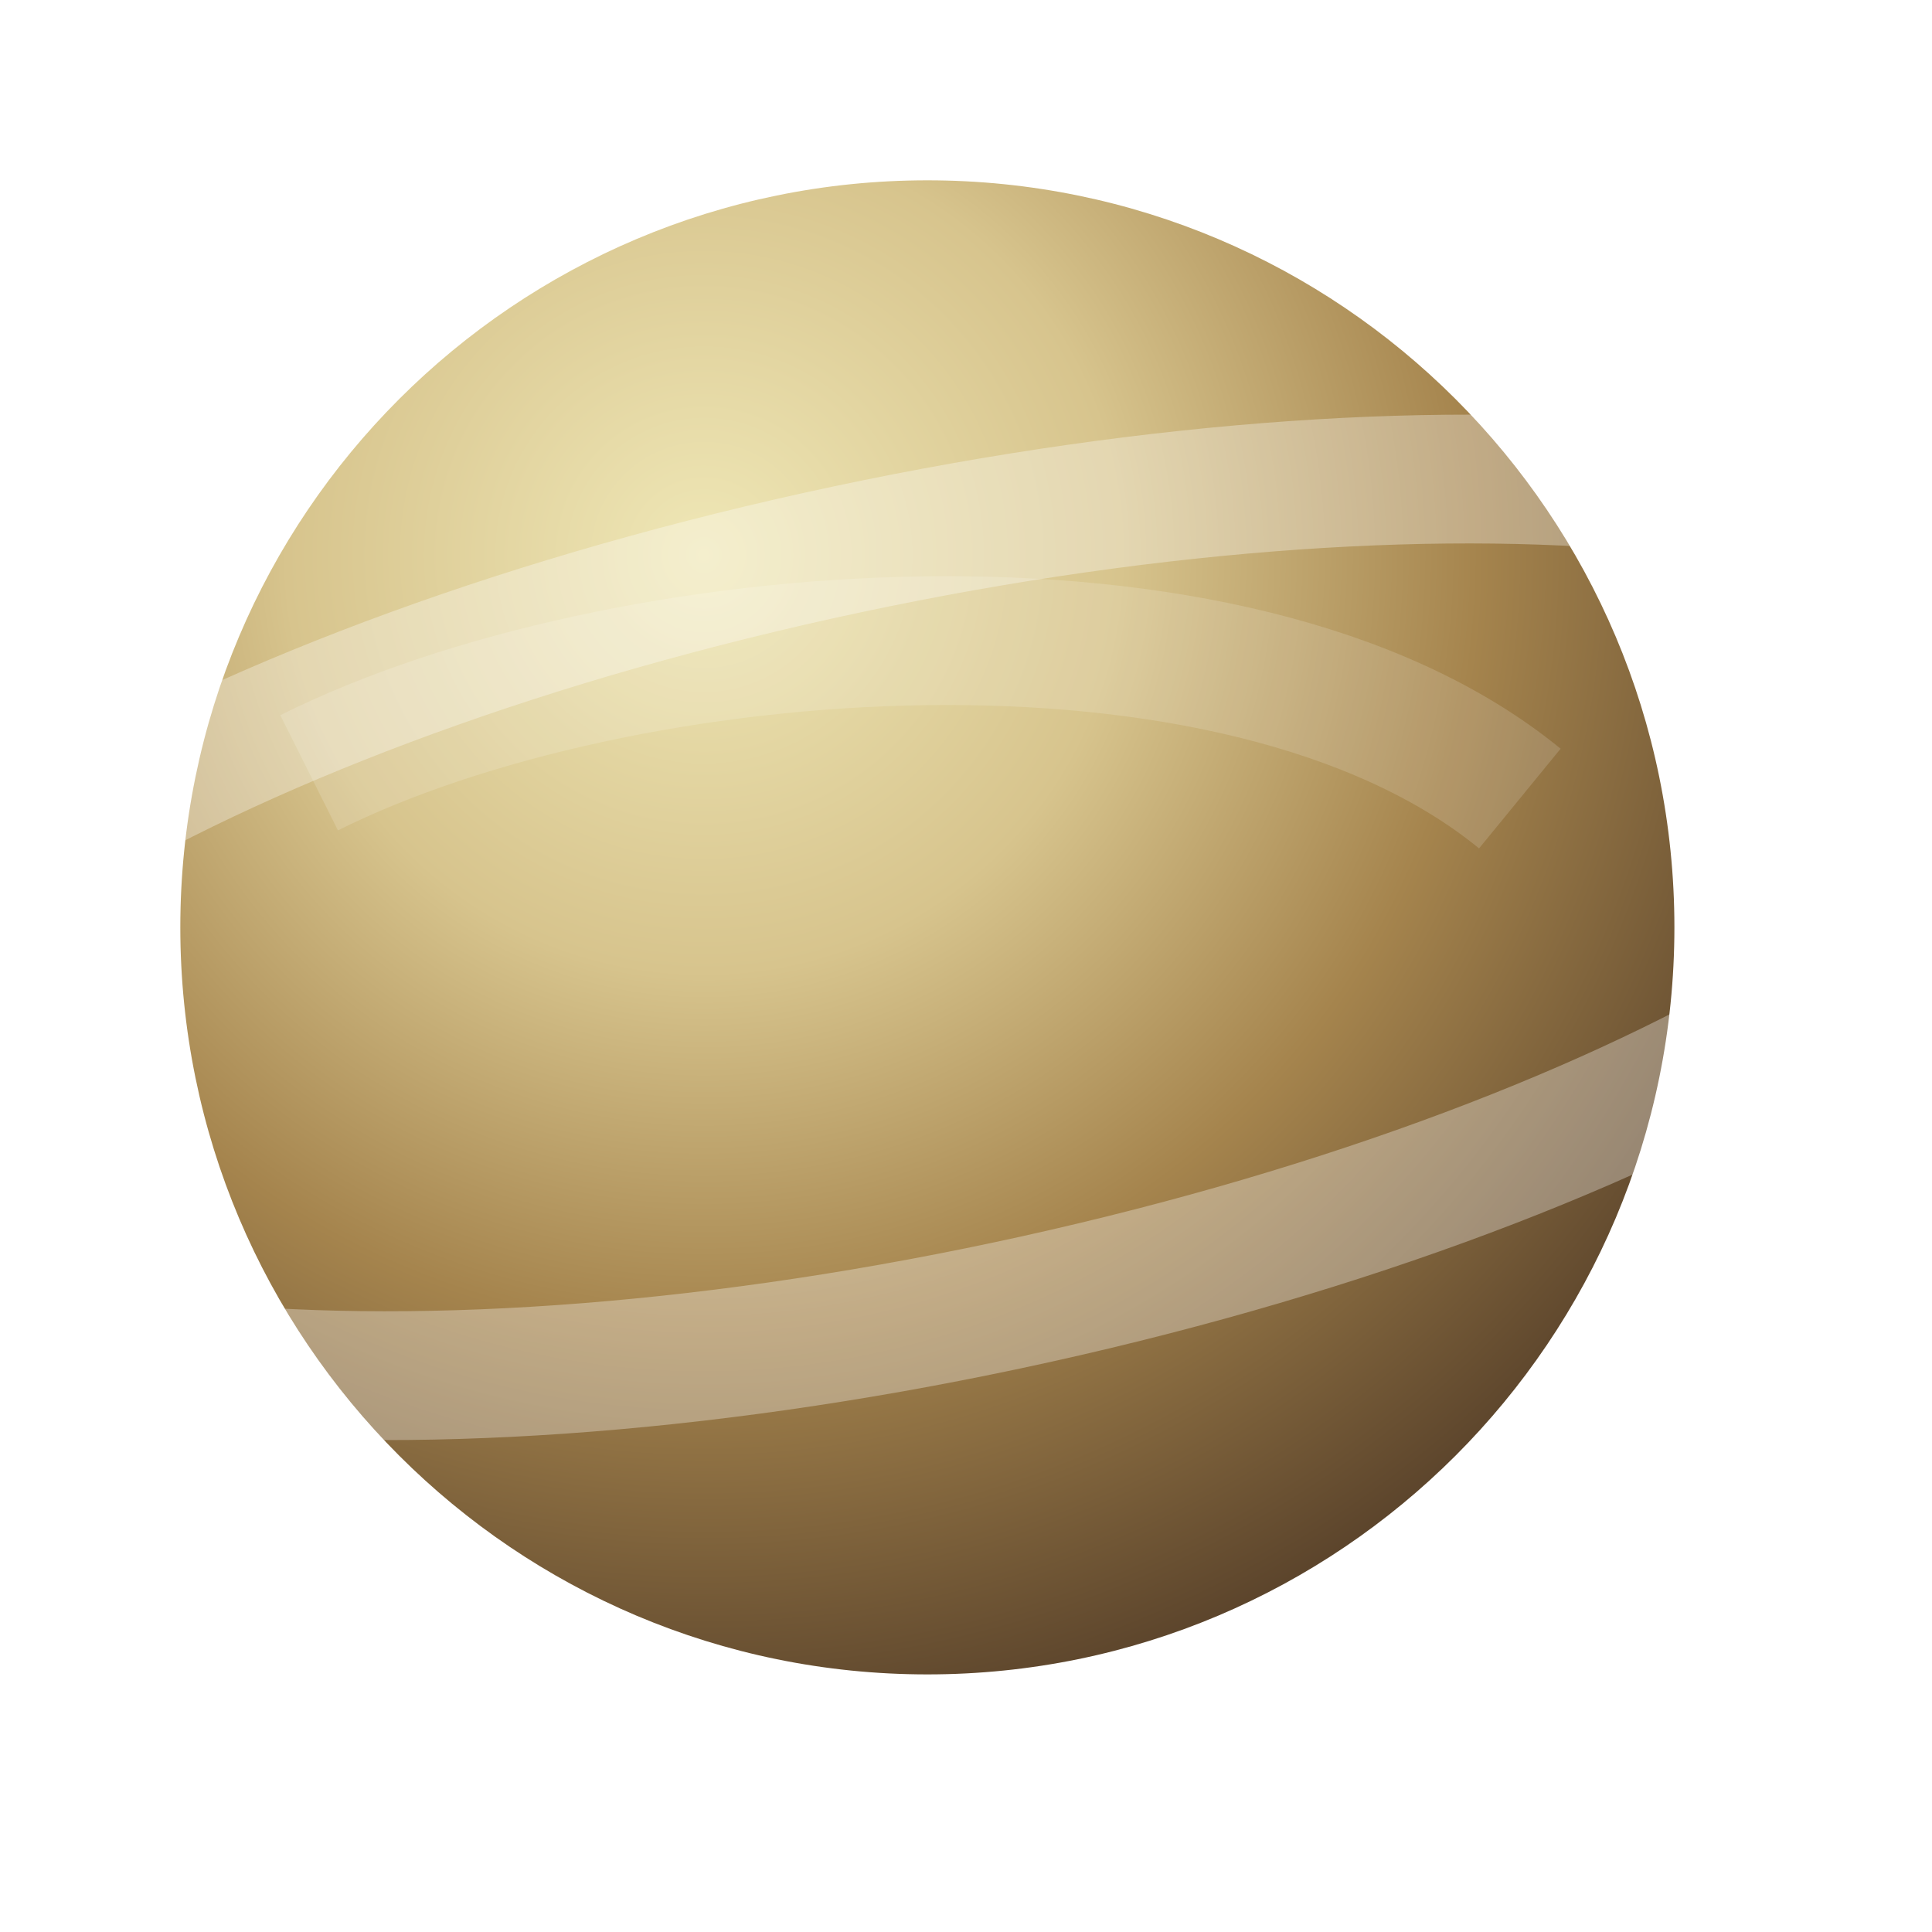
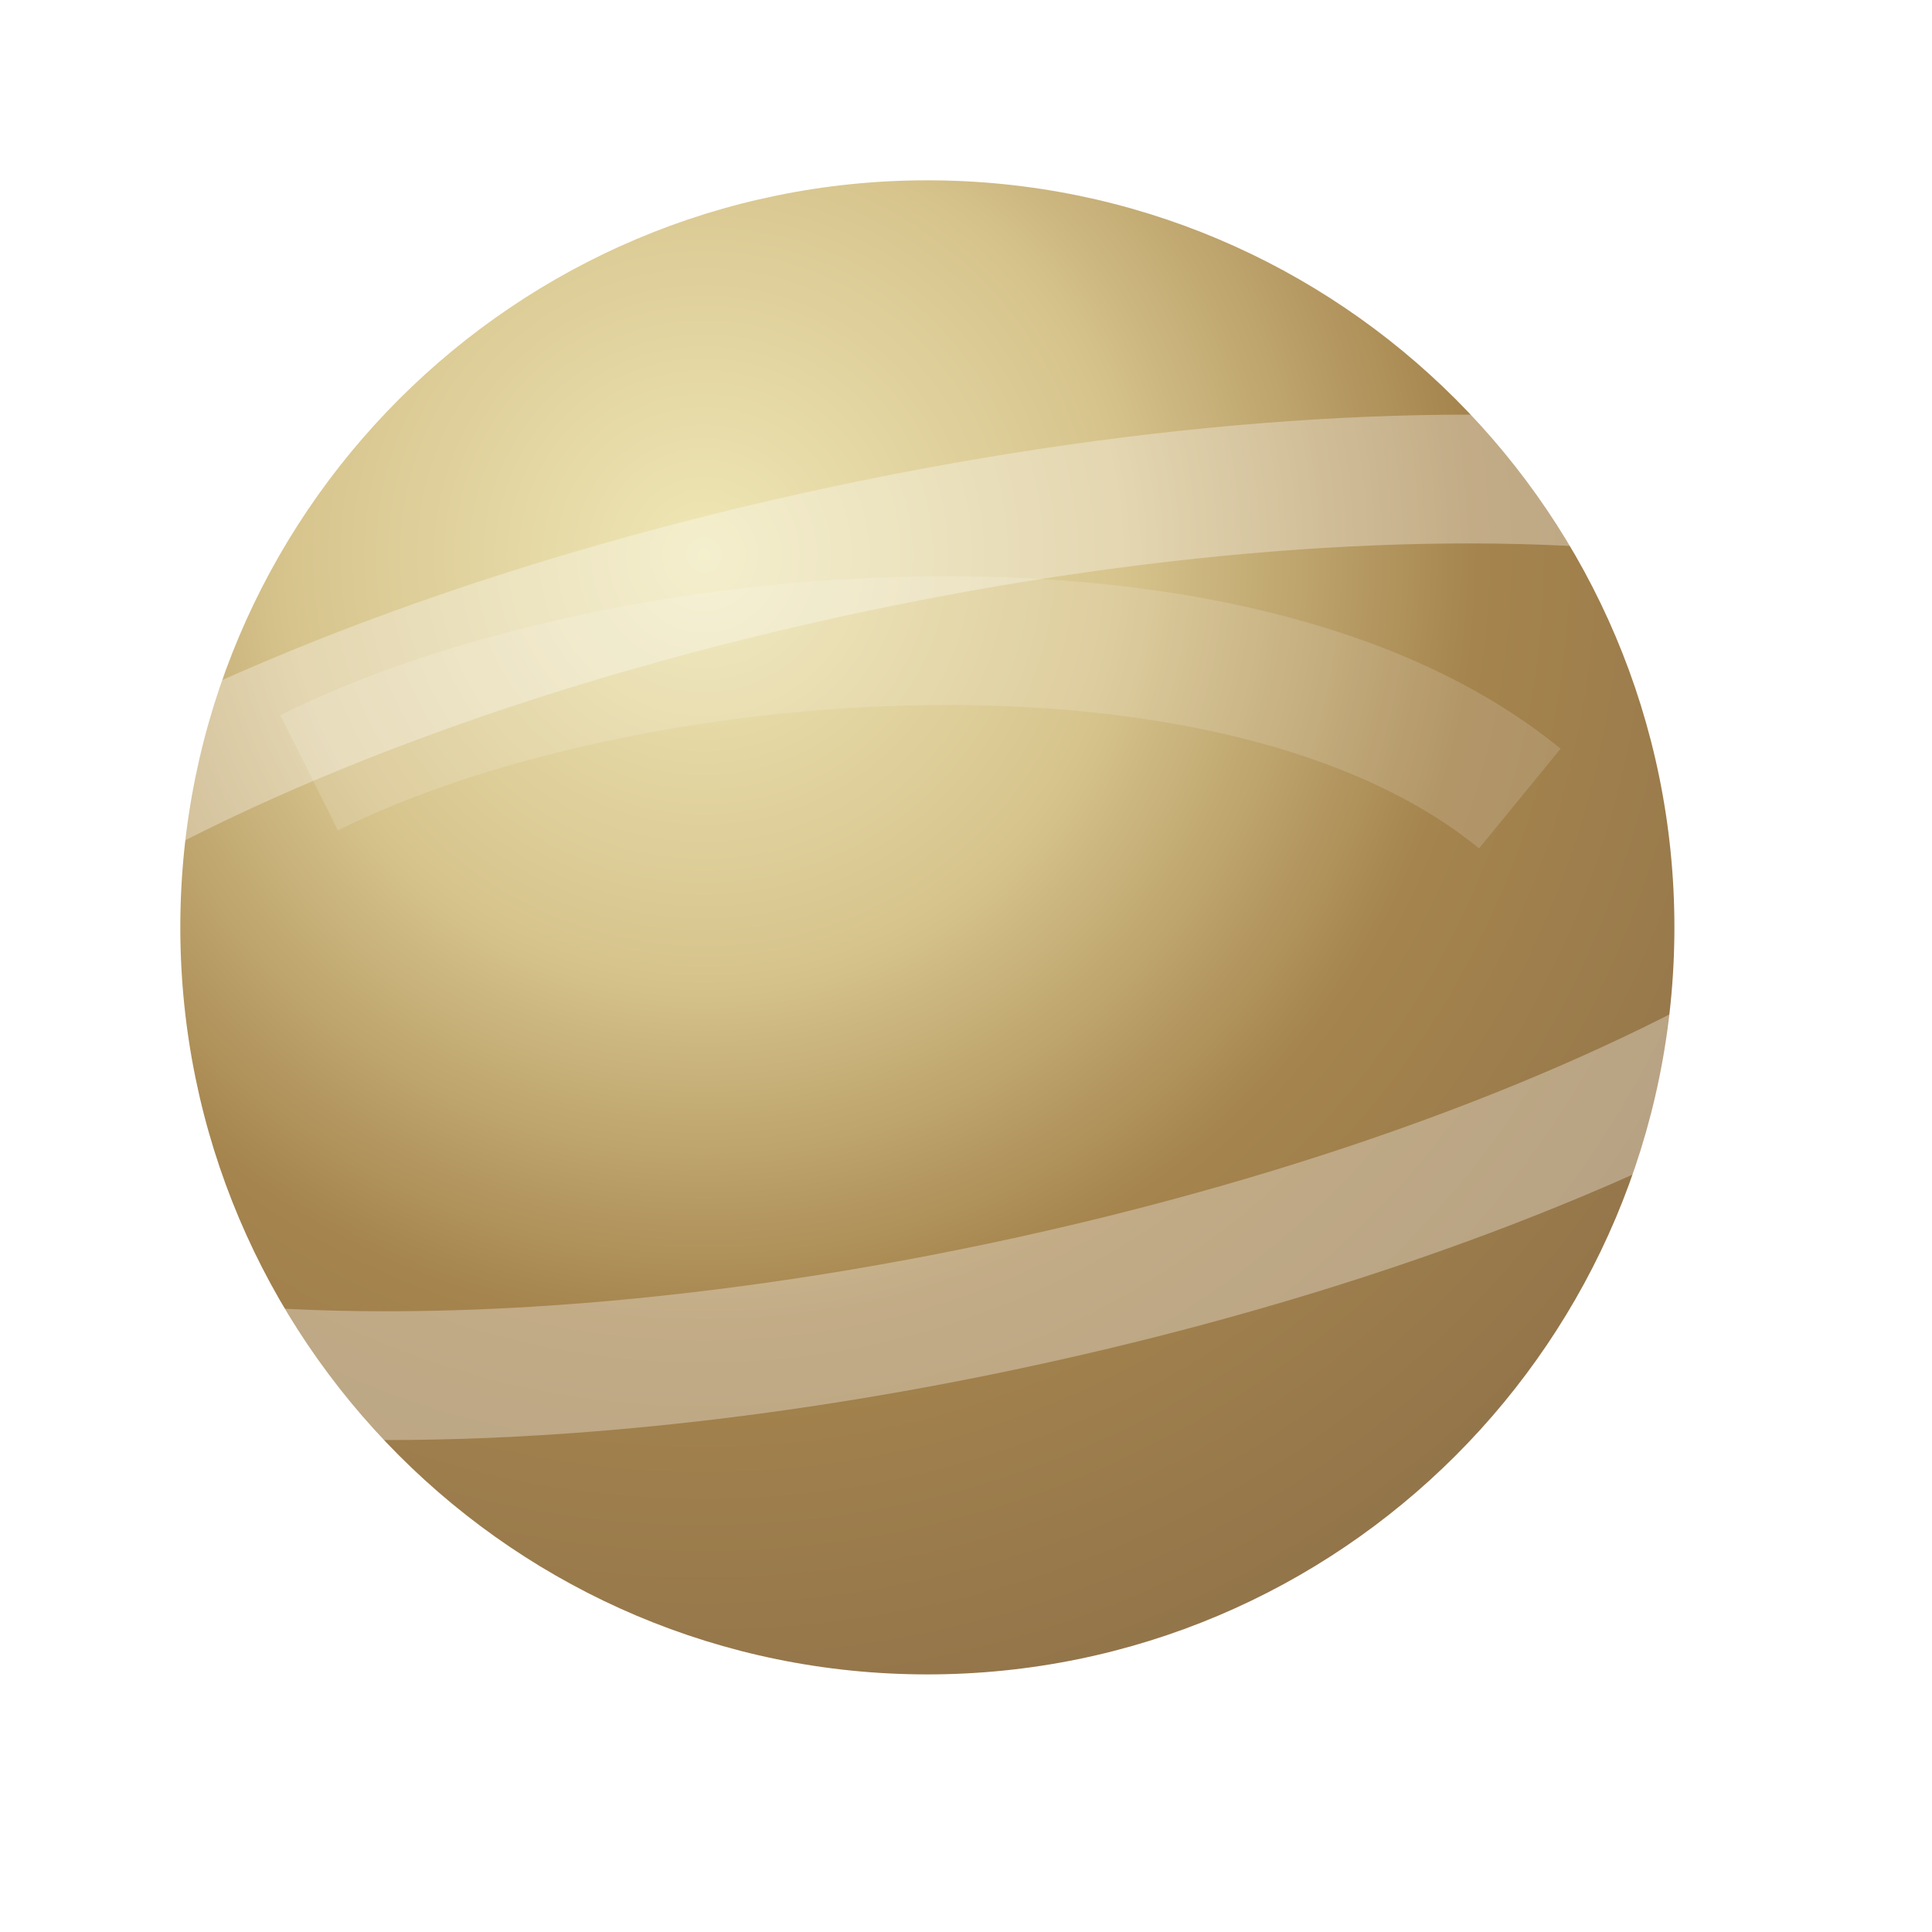
<svg xmlns="http://www.w3.org/2000/svg" viewBox="0 0 150 150">
  <defs>
    <radialGradient id="saturnGradient" cx="35%" cy="25%" r="80%">
      <stop offset="0%" stop-color="#efe7b6" />
      <stop offset="35%" stop-color="#d7c48d" />
      <stop offset="65%" stop-color="#a5844d" />
-       <stop offset="100%" stop-color="#5a432b" />
+       <stop offset="100%" stop-color="#92744a" />
    </radialGradient>
  </defs>
  <circle cx="72" cy="72" r="58" fill="url(#saturnGradient)" />
  <ellipse cx="72" cy="72" rx="90" ry="30" fill="none" stroke="rgba(255,255,255,0.32)" stroke-width="10" transform="rotate(-12 72 72)" />
  <path d="M24 60 C48 48, 96 44, 118 62" stroke="rgba(255,255,255,0.15)" stroke-width="10" fill="none" />
</svg>
